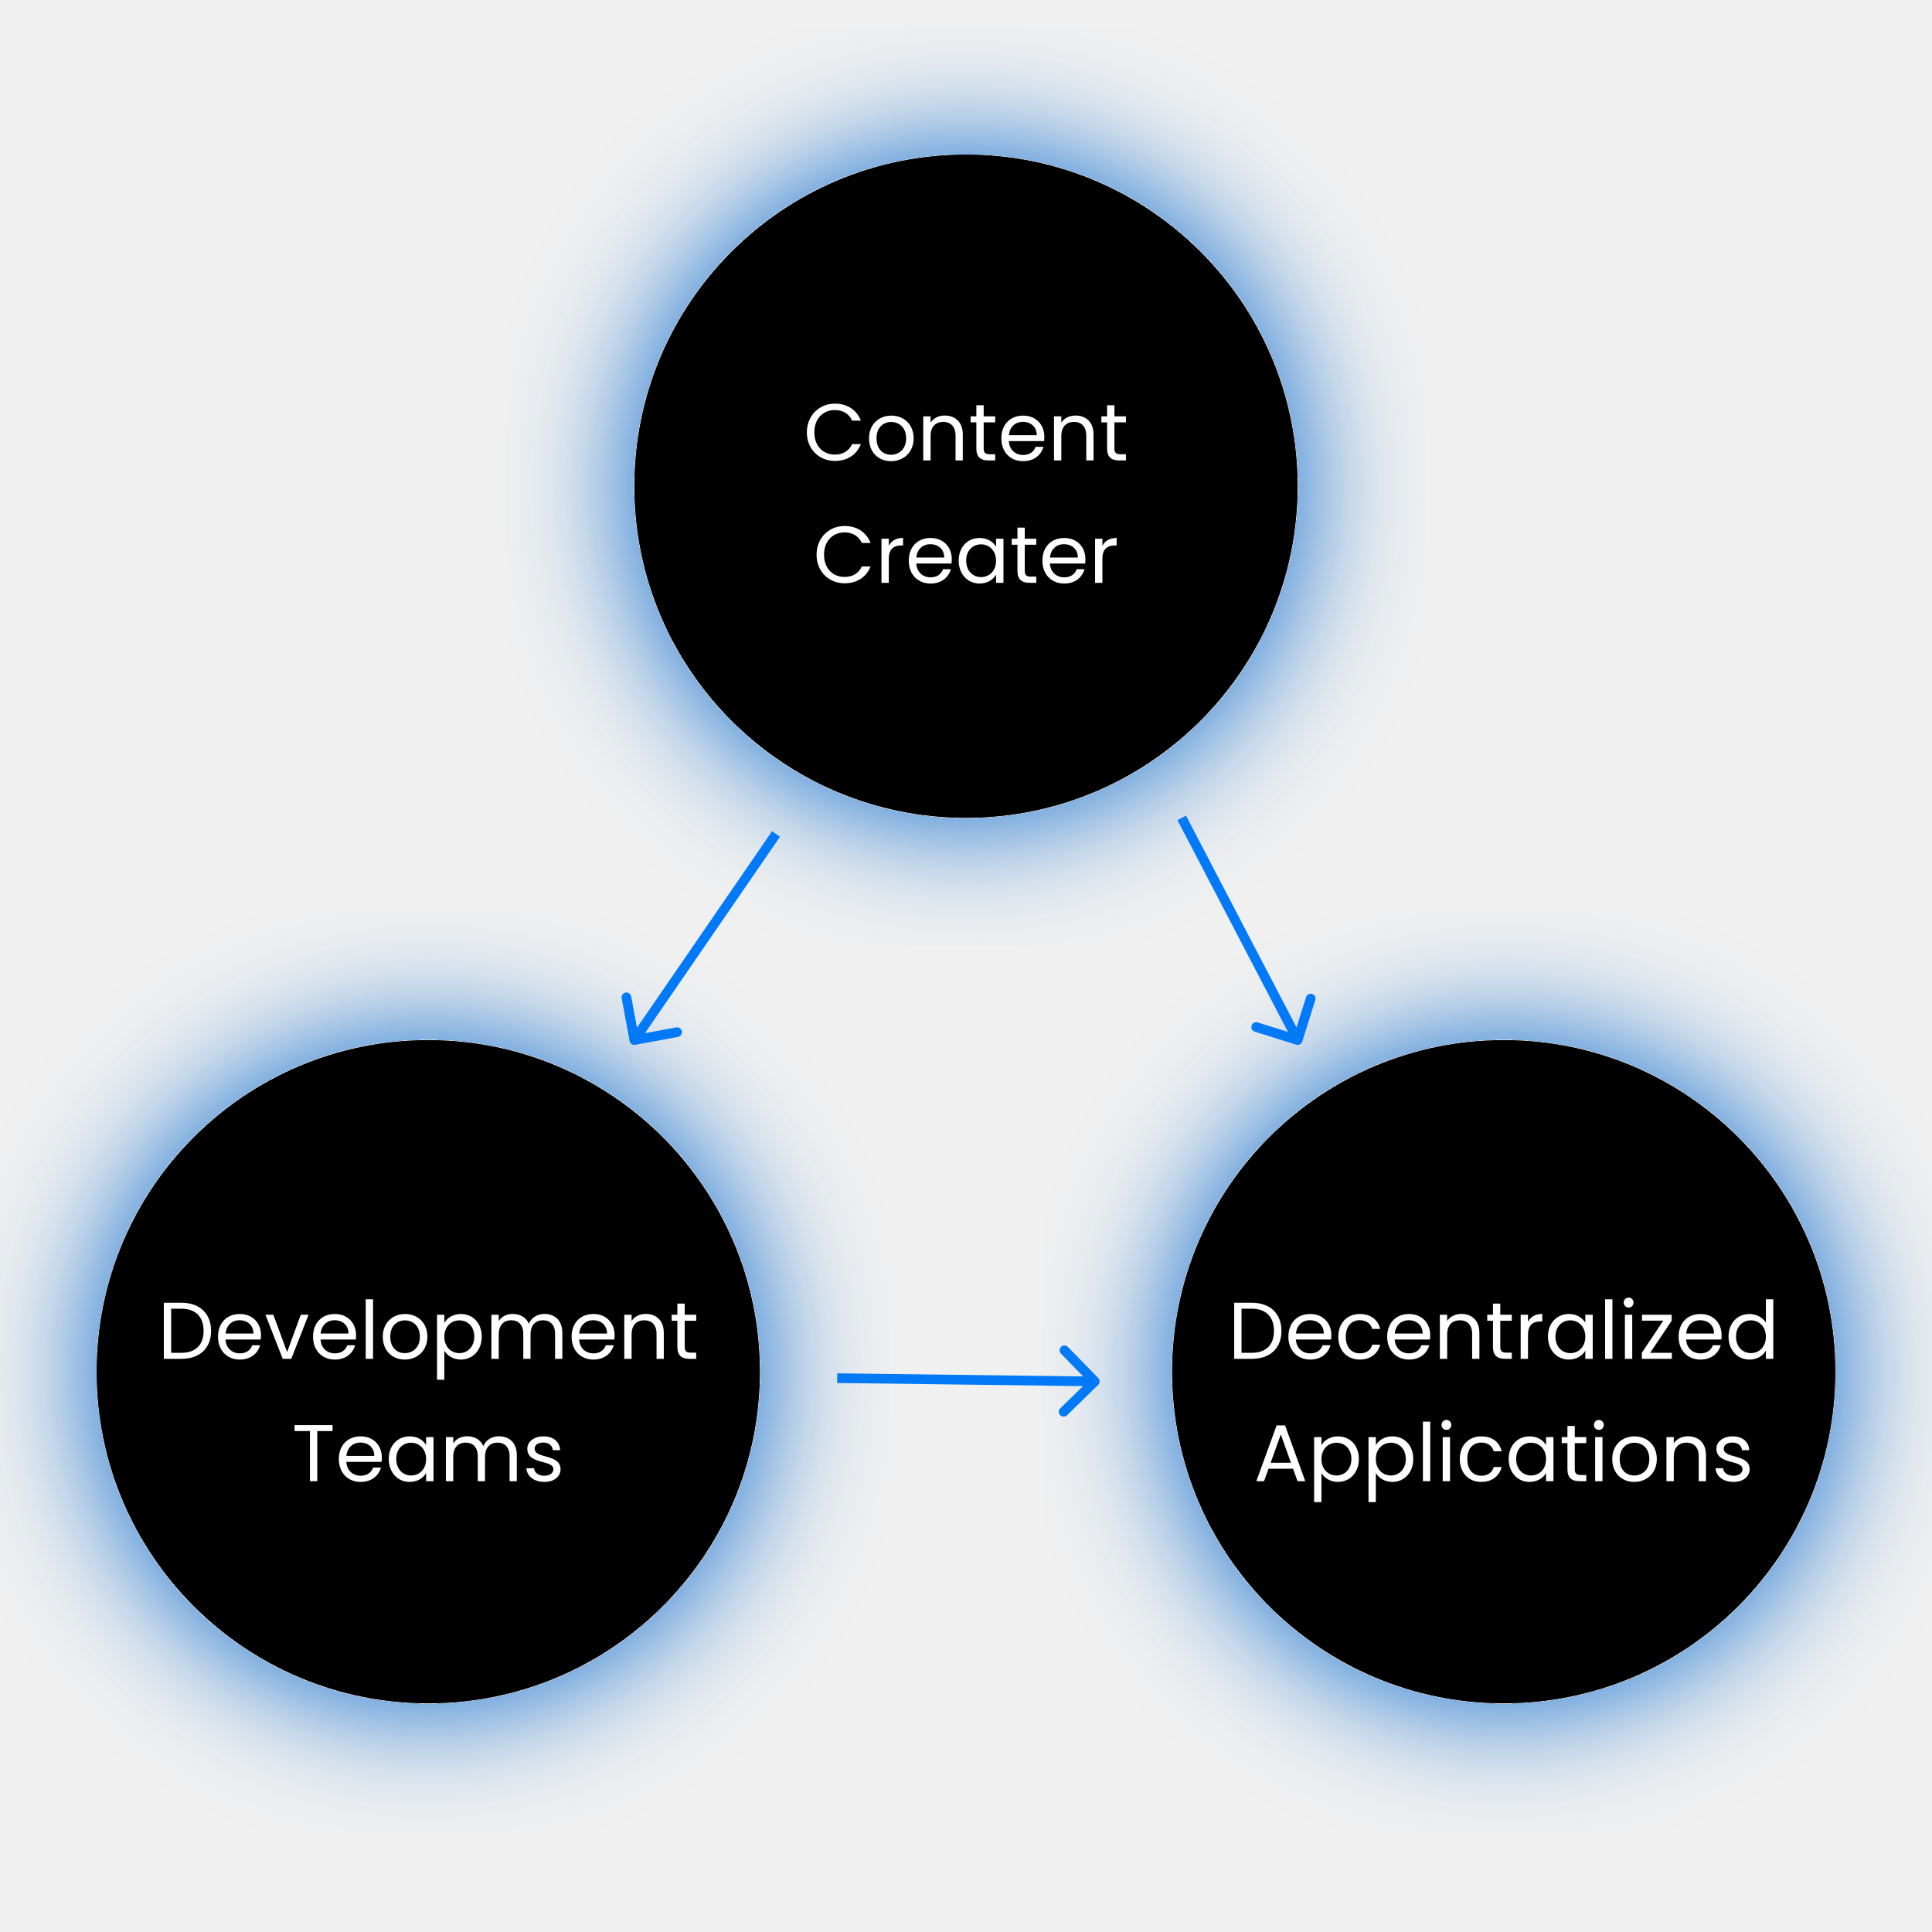
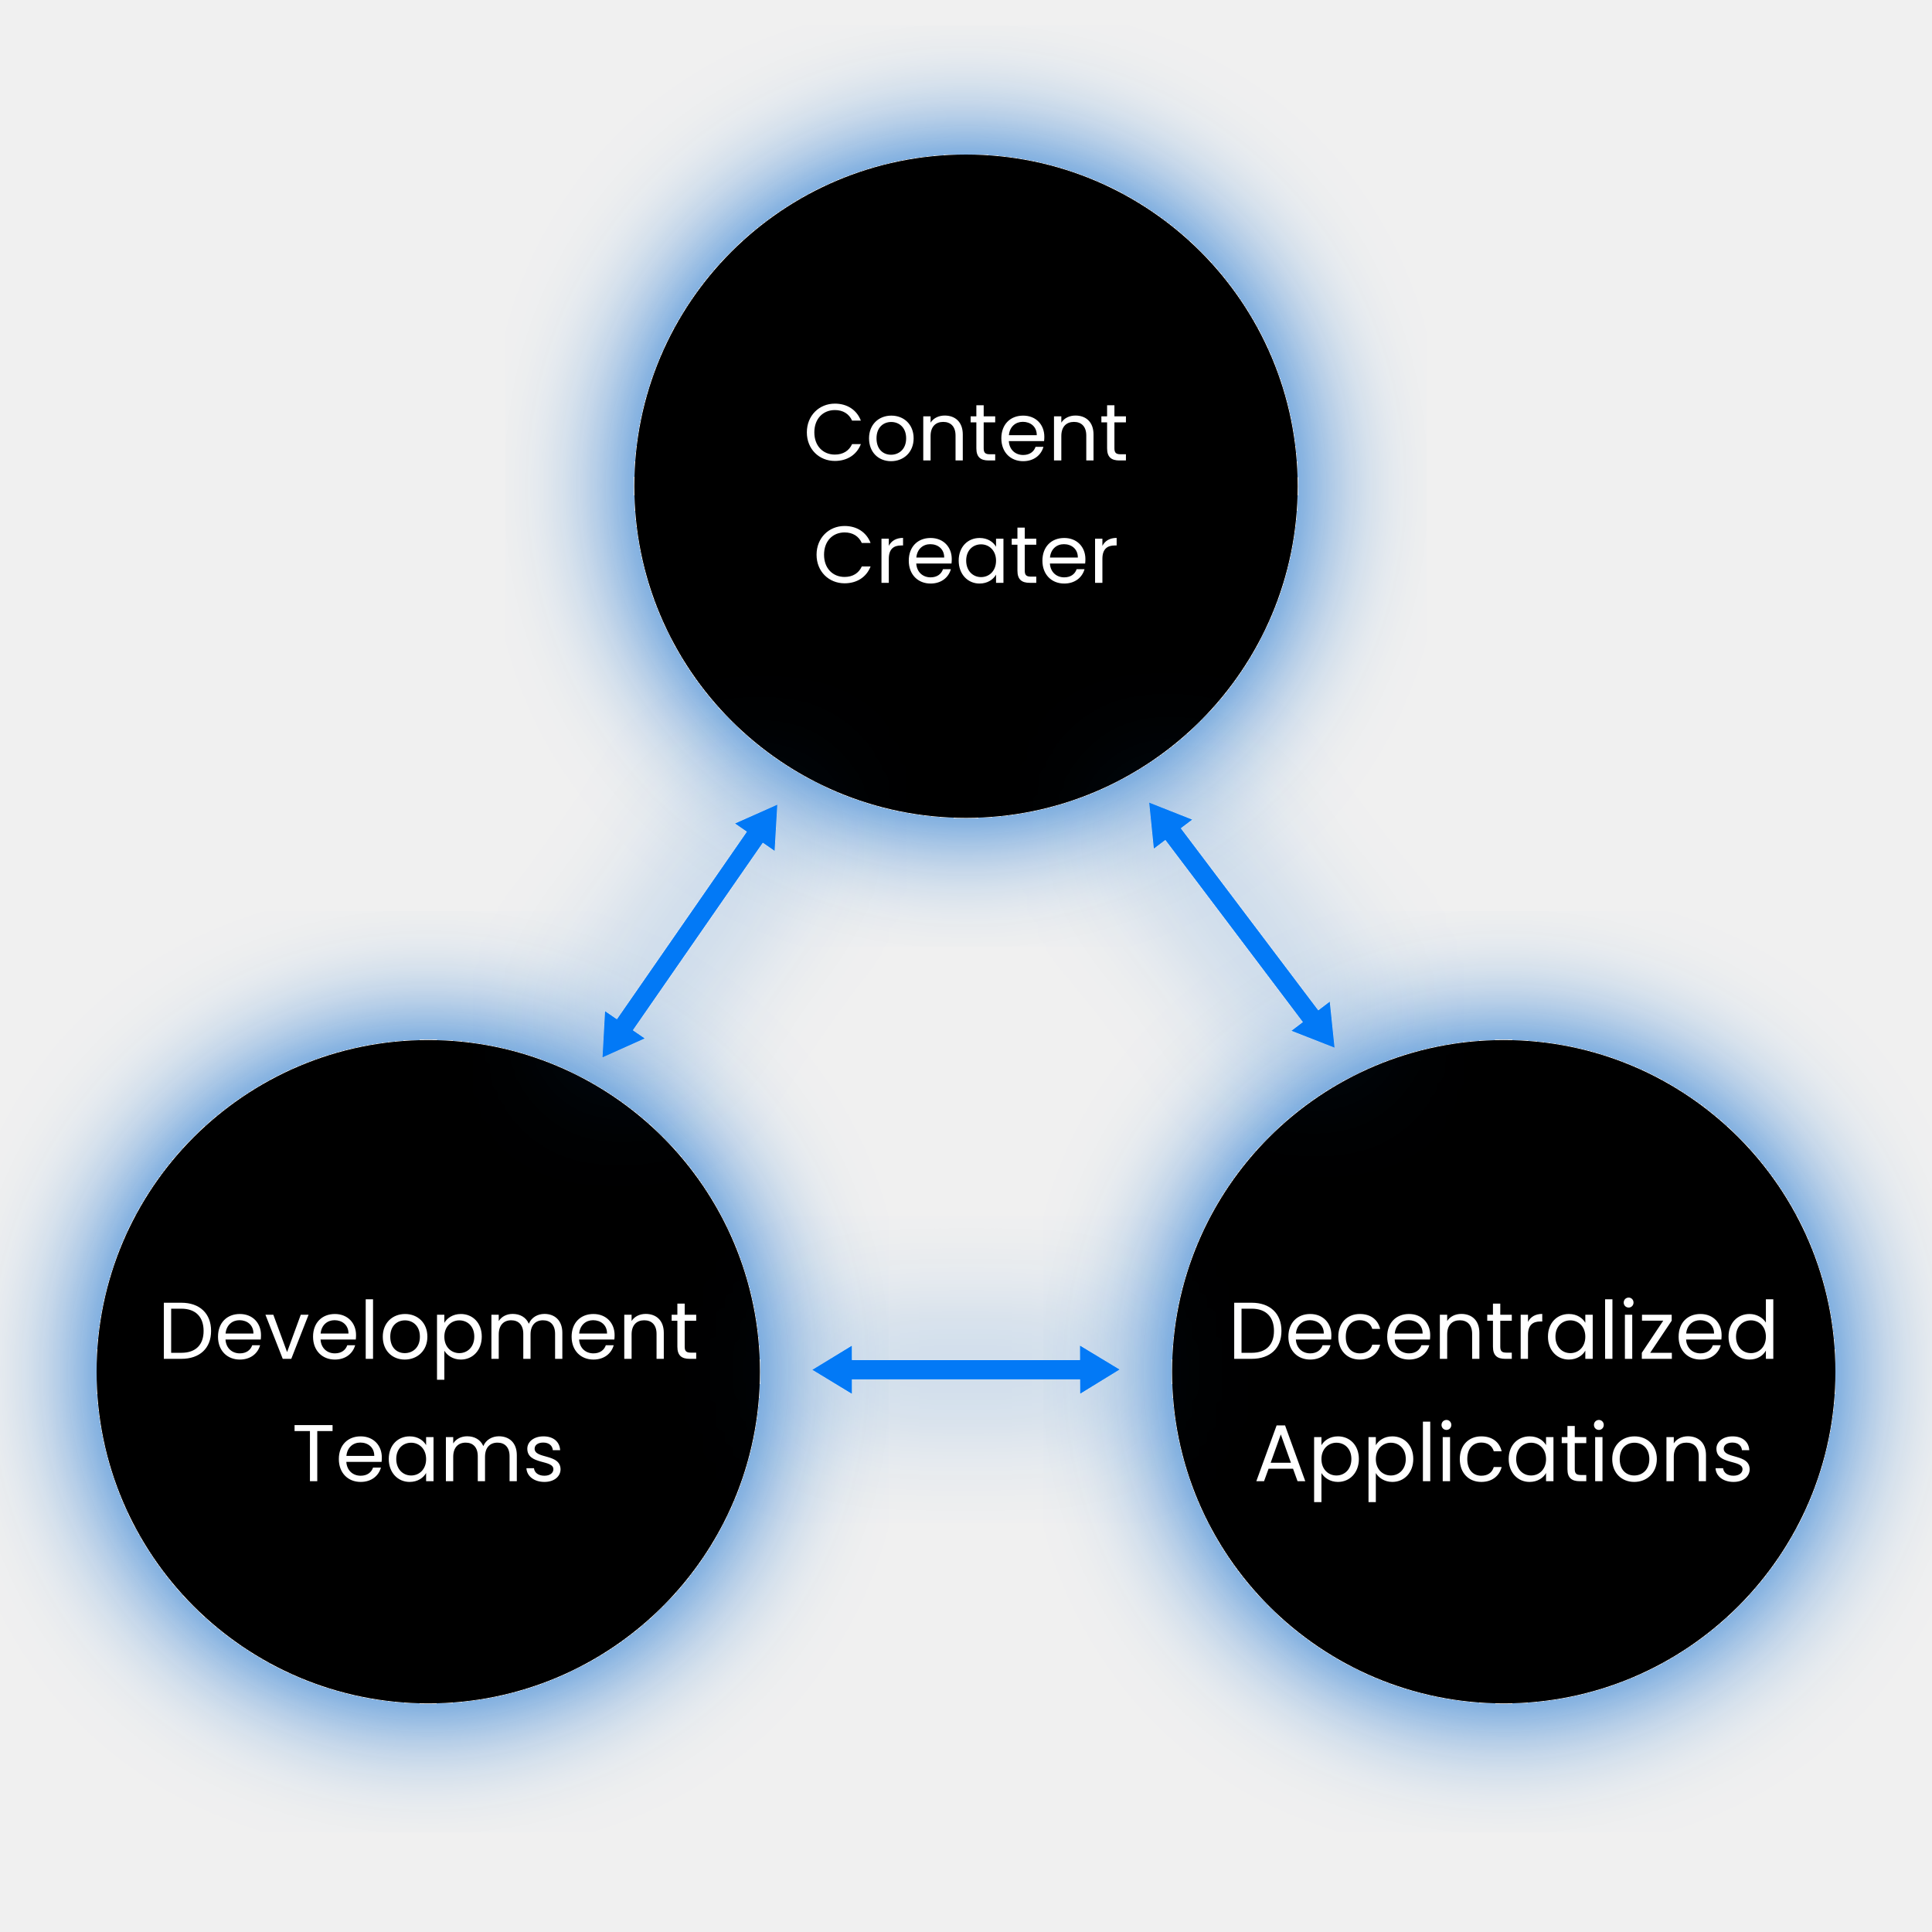
<svg xmlns="http://www.w3.org/2000/svg" width="600" height="600" viewBox="0 0 600 600" fill="none">
  <g clip-path="url(#clip0_8_2)">
    <g filter="url(#filter0_d_8_2)">
      <circle cx="467" cy="426" r="103" fill="black" />
    </g>
    <path d="M388.718 404.575H383.293V422H388.718C394.443 422 397.968 418.725 397.968 413.325C397.968 407.925 394.443 404.575 388.718 404.575ZM385.568 420.125V406.425H388.718C393.268 406.425 395.643 409.075 395.643 413.325C395.643 417.575 393.268 420.125 388.718 420.125H385.568ZM406.793 410C409.143 410 411.143 411.475 411.118 414.15H402.468C402.718 411.475 404.568 410 406.793 410ZM413.193 417.775H410.743C410.243 419.25 408.943 420.3 406.893 420.3C404.568 420.3 402.618 418.775 402.443 416H413.393C413.443 415.525 413.468 415.125 413.468 414.625C413.468 410.875 410.868 408.075 406.893 408.075C402.893 408.075 400.118 410.8 400.118 415.125C400.118 419.475 402.993 422.225 406.893 422.225C410.293 422.225 412.493 420.275 413.193 417.775ZM415.621 415.125C415.621 419.475 418.396 422.225 422.296 422.225C425.696 422.225 427.921 420.325 428.621 417.6H426.171C425.671 419.325 424.321 420.3 422.296 420.3C419.796 420.3 417.946 418.525 417.946 415.125C417.946 411.775 419.796 410 422.296 410C424.321 410 425.696 411.05 426.171 412.7H428.621C427.921 409.825 425.696 408.075 422.296 408.075C418.396 408.075 415.621 410.825 415.621 415.125ZM437.482 410C439.832 410 441.832 411.475 441.807 414.15H433.157C433.407 411.475 435.257 410 437.482 410ZM443.882 417.775H441.432C440.932 419.25 439.632 420.3 437.582 420.3C435.257 420.3 433.307 418.775 433.132 416H444.082C444.132 415.525 444.157 415.125 444.157 414.625C444.157 410.875 441.557 408.075 437.582 408.075C433.582 408.075 430.807 410.8 430.807 415.125C430.807 419.475 433.682 422.225 437.582 422.225C440.982 422.225 443.182 420.275 443.882 417.775ZM457.185 422H459.435V413.925C459.435 410 457.01 408.05 453.835 408.05C451.985 408.05 450.335 408.825 449.435 410.25V408.3H447.16V422H449.435V414.425C449.435 411.475 451.035 410.025 453.36 410.025C455.66 410.025 457.185 411.45 457.185 414.25V422ZM463.651 418.25C463.651 421 465.026 422 467.451 422H469.501V420.075H467.826C466.426 420.075 465.926 419.6 465.926 418.25V410.175H469.501V408.3H465.926V404.85H463.651V408.3H461.876V410.175H463.651V418.25ZM474.533 414.55C474.533 411.375 476.183 410.4 478.358 410.4H478.958V408.05C476.783 408.05 475.308 409 474.533 410.525V408.3H472.258V422H474.533V414.55ZM480.734 415.1C480.734 419.35 483.559 422.225 487.209 422.225C489.734 422.225 491.509 420.925 492.334 419.45V422H494.634V408.3H492.334V410.8C491.534 409.375 489.784 408.075 487.234 408.075C483.559 408.075 480.734 410.825 480.734 415.1ZM492.334 415.125C492.334 418.35 490.184 420.225 487.684 420.225C485.184 420.225 483.059 418.325 483.059 415.1C483.059 411.875 485.184 410.05 487.684 410.05C490.184 410.05 492.334 411.95 492.334 415.125ZM498.478 422H500.753V403.5H498.478V422ZM504.631 422H506.906V408.3H504.631V422ZM505.806 406.075C506.631 406.075 507.306 405.4 507.306 404.525C507.306 403.65 506.631 402.975 505.806 402.975C504.931 402.975 504.256 403.65 504.256 404.525C504.256 405.4 504.931 406.075 505.806 406.075ZM519.158 408.3H509.933V410.15H516.533L509.883 420.125V422H519.208V420.125H512.483L519.158 410.15V408.3ZM527.985 410C530.335 410 532.335 411.475 532.31 414.15H523.66C523.91 411.475 525.76 410 527.985 410ZM534.385 417.775H531.935C531.435 419.25 530.135 420.3 528.085 420.3C525.76 420.3 523.81 418.775 523.635 416H534.585C534.635 415.525 534.66 415.125 534.66 414.625C534.66 410.875 532.06 408.075 528.085 408.075C524.085 408.075 521.31 410.8 521.31 415.125C521.31 419.475 524.185 422.225 528.085 422.225C531.485 422.225 533.685 420.275 534.385 417.775ZM536.813 415.1C536.813 419.35 539.638 422.225 543.313 422.225C545.813 422.225 547.588 420.95 548.413 419.425V422H550.713V403.5H548.413V410.75C547.463 409.175 545.488 408.075 543.338 408.075C539.638 408.075 536.813 410.825 536.813 415.1ZM548.413 415.125C548.413 418.35 546.263 420.225 543.763 420.225C541.263 420.225 539.138 418.325 539.138 415.1C539.138 411.875 541.263 410.05 543.763 410.05C546.263 410.05 548.413 411.95 548.413 415.125ZM402.964 460H405.364L399.089 442.675H396.464L390.164 460H392.564L393.964 456.125H401.564L402.964 460ZM400.914 454.275H394.614L397.764 445.475L400.914 454.275ZM410.385 448.825V446.3H408.11V466.5H410.385V457.475C411.235 458.875 413.01 460.225 415.51 460.225C419.185 460.225 422.01 457.35 422.01 453.1C422.01 448.825 419.185 446.075 415.51 446.075C413.01 446.075 411.21 447.375 410.385 448.825ZM419.685 453.1C419.685 456.325 417.56 458.225 415.035 458.225C412.56 458.225 410.385 456.35 410.385 453.125C410.385 449.95 412.56 448.05 415.035 448.05C417.56 448.05 419.685 449.875 419.685 453.1ZM427.279 448.825V446.3H425.004V466.5H427.279V457.475C428.129 458.875 429.904 460.225 432.404 460.225C436.079 460.225 438.904 457.35 438.904 453.1C438.904 448.825 436.079 446.075 432.404 446.075C429.904 446.075 428.104 447.375 427.279 448.825ZM436.579 453.1C436.579 456.325 434.454 458.225 431.929 458.225C429.454 458.225 427.279 456.35 427.279 453.125C427.279 449.95 429.454 448.05 431.929 448.05C434.454 448.05 436.579 449.875 436.579 453.1ZM441.899 460H444.174V441.5H441.899V460ZM448.051 460H450.326V446.3H448.051V460ZM449.226 444.075C450.051 444.075 450.726 443.4 450.726 442.525C450.726 441.65 450.051 440.975 449.226 440.975C448.351 440.975 447.676 441.65 447.676 442.525C447.676 443.4 448.351 444.075 449.226 444.075ZM453.353 453.125C453.353 457.475 456.128 460.225 460.028 460.225C463.428 460.225 465.653 458.325 466.353 455.6H463.903C463.403 457.325 462.053 458.3 460.028 458.3C457.528 458.3 455.678 456.525 455.678 453.125C455.678 449.775 457.528 448 460.028 448C462.053 448 463.428 449.05 463.903 450.7H466.353C465.653 447.825 463.428 446.075 460.028 446.075C456.128 446.075 453.353 448.825 453.353 453.125ZM468.539 453.1C468.539 457.35 471.364 460.225 475.014 460.225C477.539 460.225 479.314 458.925 480.139 457.45V460H482.439V446.3H480.139V448.8C479.339 447.375 477.589 446.075 475.039 446.075C471.364 446.075 468.539 448.825 468.539 453.1ZM480.139 453.125C480.139 456.35 477.989 458.225 475.489 458.225C472.989 458.225 470.864 456.325 470.864 453.1C470.864 449.875 472.989 448.05 475.489 448.05C477.989 448.05 480.139 449.95 480.139 453.125ZM486.783 456.25C486.783 459 488.158 460 490.583 460H492.633V458.075H490.958C489.558 458.075 489.058 457.6 489.058 456.25V448.175H492.633V446.3H489.058V442.85H486.783V446.3H485.008V448.175H486.783V456.25ZM495.39 460H497.665V446.3H495.39V460ZM496.565 444.075C497.39 444.075 498.065 443.4 498.065 442.525C498.065 441.65 497.39 440.975 496.565 440.975C495.69 440.975 495.015 441.65 495.015 442.525C495.015 443.4 495.69 444.075 496.565 444.075ZM514.542 453.125C514.542 448.8 511.517 446.075 507.617 446.075C503.742 446.075 500.692 448.8 500.692 453.125C500.692 457.475 503.642 460.225 507.517 460.225C511.417 460.225 514.542 457.475 514.542 453.125ZM503.017 453.125C503.017 449.675 505.192 448.05 507.592 448.05C509.942 448.05 512.217 449.675 512.217 453.125C512.217 456.6 509.892 458.225 507.517 458.225C505.142 458.225 503.017 456.6 503.017 453.125ZM527.558 460H529.808V451.925C529.808 448 527.383 446.05 524.208 446.05C522.358 446.05 520.708 446.825 519.808 448.25V446.3H517.533V460H519.808V452.425C519.808 449.475 521.408 448.025 523.733 448.025C526.033 448.025 527.558 449.45 527.558 452.25V460ZM543.375 456.275C543.275 451.375 535.325 453.15 535.325 449.9C535.325 448.8 536.325 448 538 448C539.825 448 540.875 449 540.975 450.375H543.25C543.1 447.7 541.1 446.075 538.075 446.075C535.025 446.075 533.05 447.8 533.05 449.9C533.05 455 541.15 453.225 541.15 456.275C541.15 457.4 540.15 458.3 538.35 458.3C536.425 458.3 535.25 457.3 535.125 455.975H532.775C532.925 458.475 535.175 460.225 538.375 460.225C541.4 460.225 543.375 458.525 543.375 456.275Z" fill="white" />
    <g filter="url(#filter1_d_8_2)">
      <circle cx="133" cy="426" r="103" fill="black" />
      <path d="M56.305 404.575H50.88V422H56.305C62.03 422 65.555 418.725 65.555 413.325C65.555 407.925 62.03 404.575 56.305 404.575ZM53.155 420.125V406.425H56.305C60.855 406.425 63.23 409.075 63.23 413.325C63.23 417.575 60.855 420.125 56.305 420.125H53.155ZM74.38 410C76.73 410 78.73 411.475 78.705 414.15H70.055C70.305 411.475 72.155 410 74.38 410ZM80.78 417.775H78.33C77.83 419.25 76.53 420.3 74.48 420.3C72.155 420.3 70.205 418.775 70.03 416H80.98C81.03 415.525 81.055 415.125 81.055 414.625C81.055 410.875 78.455 408.075 74.48 408.075C70.48 408.075 67.705 410.8 67.705 415.125C67.705 419.475 70.58 422.225 74.48 422.225C77.88 422.225 80.08 420.275 80.78 417.775ZM82.433 408.3L87.808 422H90.458L95.833 408.3H93.408L89.158 419.9L84.883 408.3H82.433ZM103.897 410C106.247 410 108.247 411.475 108.222 414.15H99.572C99.822 411.475 101.672 410 103.897 410ZM110.297 417.775H107.847C107.347 419.25 106.047 420.3 103.997 420.3C101.672 420.3 99.722 418.775 99.547 416H110.497C110.547 415.525 110.572 415.125 110.572 414.625C110.572 410.875 107.972 408.075 103.997 408.075C99.997 408.075 97.222 410.8 97.222 415.125C97.222 419.475 100.097 422.225 103.997 422.225C107.397 422.225 109.597 420.275 110.297 417.775ZM113.575 422H115.85V403.5H113.575V422ZM132.727 415.125C132.727 410.8 129.702 408.075 125.802 408.075C121.927 408.075 118.877 410.8 118.877 415.125C118.877 419.475 121.827 422.225 125.702 422.225C129.602 422.225 132.727 419.475 132.727 415.125ZM121.202 415.125C121.202 411.675 123.377 410.05 125.777 410.05C128.127 410.05 130.402 411.675 130.402 415.125C130.402 418.6 128.077 420.225 125.702 420.225C123.327 420.225 121.202 418.6 121.202 415.125ZM137.993 410.825V408.3H135.718V428.5H137.993V419.475C138.843 420.875 140.618 422.225 143.118 422.225C146.793 422.225 149.618 419.35 149.618 415.1C149.618 410.825 146.793 408.075 143.118 408.075C140.618 408.075 138.818 409.375 137.993 410.825ZM147.293 415.1C147.293 418.325 145.168 420.225 142.643 420.225C140.168 420.225 137.993 418.35 137.993 415.125C137.993 411.95 140.168 410.05 142.643 410.05C145.168 410.05 147.293 411.875 147.293 415.1ZM172.388 422H174.638V413.925C174.638 410 172.213 408.05 169.088 408.05C166.988 408.05 165.038 409.125 164.238 411.1C163.338 409.05 161.463 408.05 159.213 408.05C157.413 408.05 155.788 408.825 154.888 410.275V408.3H152.613V422H154.888V414.45C154.888 411.5 156.463 410.025 158.763 410.025C161.013 410.025 162.513 411.45 162.513 414.25V422H164.763V414.45C164.763 411.5 166.338 410.025 168.638 410.025C170.888 410.025 172.388 411.45 172.388 414.25V422ZM184.195 410C186.545 410 188.545 411.475 188.52 414.15H179.87C180.12 411.475 181.97 410 184.195 410ZM190.595 417.775H188.145C187.645 419.25 186.345 420.3 184.295 420.3C181.97 420.3 180.02 418.775 179.845 416H190.795C190.845 415.525 190.87 415.125 190.87 414.625C190.87 410.875 188.27 408.075 184.295 408.075C180.295 408.075 177.52 410.8 177.52 415.125C177.52 419.475 180.395 422.225 184.295 422.225C187.695 422.225 189.895 420.275 190.595 417.775ZM203.898 422H206.148V413.925C206.148 410 203.723 408.05 200.548 408.05C198.698 408.05 197.048 408.825 196.148 410.25V408.3H193.873V422H196.148V414.425C196.148 411.475 197.748 410.025 200.073 410.025C202.373 410.025 203.898 411.45 203.898 414.25V422ZM210.364 418.25C210.364 421 211.739 422 214.164 422H216.214V420.075H214.539C213.139 420.075 212.639 419.6 212.639 418.25V410.175H216.214V408.3H212.639V404.85H210.364V408.3H208.589V410.175H210.364V418.25ZM91.479 444.425H96.254V460H98.529V444.425H103.279V442.575H91.479V444.425ZM111.905 448C114.255 448 116.255 449.475 116.23 452.15H107.58C107.83 449.475 109.68 448 111.905 448ZM118.305 455.775H115.855C115.355 457.25 114.055 458.3 112.005 458.3C109.68 458.3 107.73 456.775 107.555 454H118.505C118.555 453.525 118.58 453.125 118.58 452.625C118.58 448.875 115.98 446.075 112.005 446.075C108.005 446.075 105.23 448.8 105.23 453.125C105.23 457.475 108.105 460.225 112.005 460.225C115.405 460.225 117.605 458.275 118.305 455.775ZM120.733 453.1C120.733 457.35 123.558 460.225 127.208 460.225C129.733 460.225 131.508 458.925 132.333 457.45V460H134.633V446.3H132.333V448.8C131.533 447.375 129.783 446.075 127.233 446.075C123.558 446.075 120.733 448.825 120.733 453.1ZM132.333 453.125C132.333 456.35 130.183 458.225 127.683 458.225C125.183 458.225 123.058 456.325 123.058 453.1C123.058 449.875 125.183 448.05 127.683 448.05C130.183 448.05 132.333 449.95 132.333 453.125ZM158.252 460H160.502V451.925C160.502 448 158.077 446.05 154.952 446.05C152.852 446.05 150.902 447.125 150.102 449.1C149.202 447.05 147.327 446.05 145.077 446.05C143.277 446.05 141.652 446.825 140.752 448.275V446.3H138.477V460H140.752V452.45C140.752 449.5 142.327 448.025 144.627 448.025C146.877 448.025 148.377 449.45 148.377 452.25V460H150.627V452.45C150.627 449.5 152.202 448.025 154.502 448.025C156.752 448.025 158.252 449.45 158.252 452.25V460ZM174.084 456.275C173.984 451.375 166.034 453.15 166.034 449.9C166.034 448.8 167.034 448 168.709 448C170.534 448 171.584 449 171.684 450.375H173.959C173.809 447.7 171.809 446.075 168.784 446.075C165.734 446.075 163.759 447.8 163.759 449.9C163.759 455 171.859 453.225 171.859 456.275C171.859 457.4 170.859 458.3 169.059 458.3C167.134 458.3 165.959 457.3 165.834 455.975H163.484C163.634 458.475 165.884 460.225 169.084 460.225C172.109 460.225 174.084 458.525 174.084 456.275Z" fill="white" />
    </g>
    <g filter="url(#filter2_d_8_2)">
      <circle cx="300" cy="151" r="103" fill="black" />
      <path d="M250.575 134.275C250.575 139.5 254.4 143.15 259.275 143.15C263.05 143.15 266.05 141.275 267.35 137.925H264.625C263.675 140 261.825 141.175 259.275 141.175C255.625 141.175 252.9 138.525 252.9 134.275C252.9 130 255.625 127.35 259.275 127.35C261.825 127.35 263.675 128.525 264.625 130.625H267.35C266.05 127.25 263.05 125.35 259.275 125.35C254.4 125.35 250.575 129.05 250.575 134.275ZM283.736 136.125C283.736 131.8 280.711 129.075 276.811 129.075C272.936 129.075 269.886 131.8 269.886 136.125C269.886 140.475 272.836 143.225 276.711 143.225C280.611 143.225 283.736 140.475 283.736 136.125ZM272.211 136.125C272.211 132.675 274.386 131.05 276.786 131.05C279.136 131.05 281.411 132.675 281.411 136.125C281.411 139.6 279.086 141.225 276.711 141.225C274.336 141.225 272.211 139.6 272.211 136.125ZM296.752 143H299.002V134.925C299.002 131 296.577 129.05 293.402 129.05C291.552 129.05 289.902 129.825 289.002 131.25V129.3H286.727V143H289.002V135.425C289.002 132.475 290.602 131.025 292.927 131.025C295.227 131.025 296.752 132.45 296.752 135.25V143ZM303.218 139.25C303.218 142 304.593 143 307.018 143H309.068V141.075H307.393C305.993 141.075 305.493 140.6 305.493 139.25V131.175H309.068V129.3H305.493V125.85H303.218V129.3H301.443V131.175H303.218V139.25ZM317.65 131C320 131 322 132.475 321.975 135.15H313.325C313.575 132.475 315.425 131 317.65 131ZM324.05 138.775H321.6C321.1 140.25 319.8 141.3 317.75 141.3C315.425 141.3 313.475 139.775 313.3 137H324.25C324.3 136.525 324.325 136.125 324.325 135.625C324.325 131.875 321.725 129.075 317.75 129.075C313.75 129.075 310.975 131.8 310.975 136.125C310.975 140.475 313.85 143.225 317.75 143.225C321.15 143.225 323.35 141.275 324.05 138.775ZM337.353 143H339.603V134.925C339.603 131 337.178 129.05 334.003 129.05C332.153 129.05 330.503 129.825 329.603 131.25V129.3H327.328V143H329.603V135.425C329.603 132.475 331.203 131.025 333.528 131.025C335.828 131.025 337.353 132.45 337.353 135.25V143ZM343.819 139.25C343.819 142 345.194 143 347.619 143H349.669V141.075H347.994C346.594 141.075 346.094 140.6 346.094 139.25V131.175H349.669V129.3H346.094V125.85H343.819V129.3H342.044V131.175H343.819V139.25ZM253.59 172.275C253.59 177.5 257.415 181.15 262.29 181.15C266.065 181.15 269.065 179.275 270.365 175.925H267.64C266.69 178 264.84 179.175 262.29 179.175C258.64 179.175 255.915 176.525 255.915 172.275C255.915 168 258.64 165.35 262.29 165.35C264.84 165.35 266.69 166.525 267.64 168.625H270.365C269.065 165.25 266.065 163.35 262.29 163.35C257.415 163.35 253.59 167.05 253.59 172.275ZM276.026 173.55C276.026 170.375 277.676 169.4 279.851 169.4H280.451V167.05C278.276 167.05 276.801 168 276.026 169.525V167.3H273.751V181H276.026V173.55ZM288.902 169C291.252 169 293.252 170.475 293.227 173.15H284.577C284.827 170.475 286.677 169 288.902 169ZM295.302 176.775H292.852C292.352 178.25 291.052 179.3 289.002 179.3C286.677 179.3 284.727 177.775 284.552 175H295.502C295.552 174.525 295.577 174.125 295.577 173.625C295.577 169.875 292.977 167.075 289.002 167.075C285.002 167.075 282.227 169.8 282.227 174.125C282.227 178.475 285.102 181.225 289.002 181.225C292.402 181.225 294.602 179.275 295.302 176.775ZM297.73 174.1C297.73 178.35 300.555 181.225 304.205 181.225C306.73 181.225 308.505 179.925 309.33 178.45V181H311.63V167.3H309.33V169.8C308.53 168.375 306.78 167.075 304.23 167.075C300.555 167.075 297.73 169.825 297.73 174.1ZM309.33 174.125C309.33 177.35 307.18 179.225 304.68 179.225C302.18 179.225 300.055 177.325 300.055 174.1C300.055 170.875 302.18 169.05 304.68 169.05C307.18 169.05 309.33 170.95 309.33 174.125ZM315.975 177.25C315.975 180 317.35 181 319.775 181H321.825V179.075H320.15C318.75 179.075 318.25 178.6 318.25 177.25V169.175H321.825V167.3H318.25V163.85H315.975V167.3H314.2V169.175H315.975V177.25ZM330.406 169C332.756 169 334.756 170.475 334.731 173.15H326.081C326.331 170.475 328.181 169 330.406 169ZM336.806 176.775H334.356C333.856 178.25 332.556 179.3 330.506 179.3C328.181 179.3 326.231 177.775 326.056 175H337.006C337.056 174.525 337.081 174.125 337.081 173.625C337.081 169.875 334.481 167.075 330.506 167.075C326.506 167.075 323.731 169.8 323.731 174.125C323.731 178.475 326.606 181.225 330.506 181.225C333.906 181.225 336.106 179.275 336.806 176.775ZM342.359 173.55C342.359 170.375 344.009 169.4 346.184 169.4H346.784V167.05C344.609 167.05 343.134 168 342.359 169.525V167.3H340.084V181H342.359V173.55Z" fill="white" />
    </g>
-     <path d="M195.525 323.273C195.676 324.088 196.459 324.626 197.273 324.475L210.547 322.017C211.362 321.866 211.9 321.083 211.749 320.269C211.598 319.454 210.816 318.916 210.001 319.067L198.202 321.252L196.017 309.453C195.866 308.638 195.083 308.1 194.269 308.251C193.454 308.402 192.916 309.184 193.067 309.999L195.525 323.273ZM239.764 258.15L195.764 322.15L198.236 323.85L242.236 259.85L239.764 258.15Z" fill="#0279F6" />
-     <path d="M402.55 324.431C403.341 324.679 404.183 324.24 404.431 323.45L408.479 310.571C408.727 309.781 408.288 308.938 407.497 308.69C406.707 308.442 405.865 308.881 405.617 309.671L402.019 321.119L390.571 317.521C389.781 317.273 388.938 317.712 388.69 318.503C388.442 319.293 388.881 320.135 389.671 320.383L402.55 324.431ZM365.67 254.694L401.67 323.694L404.33 322.306L368.33 253.306L365.67 254.694Z" fill="#0279F6" />
-     <path d="M341.047 430.087C341.64 429.508 341.652 428.559 341.074 427.966L331.649 418.3C331.071 417.706 330.121 417.694 329.528 418.273C328.935 418.851 328.923 419.801 329.501 420.394L337.879 428.986L329.287 437.363C328.694 437.941 328.682 438.891 329.26 439.484C329.838 440.077 330.788 440.089 331.381 439.511L341.047 430.087ZM259.981 429.5L339.981 430.513L340.019 427.513L260.019 426.5L259.981 429.5Z" fill="#0279F6" />
+     <g filter="url(#filter3_d_8_2)">
+       <line x1="192.856" y1="319.988" x2="236.201" y2="257.442" stroke="#0279F6" stroke-width="6" />
+       <path d="M241.394 249.903L240.564 264.247L228.266 255.741L241.394 249.903Z" fill="#0279F6" />
+       <path d="M187.116 328.374L187.903 314.026L200.229 322.497L187.116 328.374Z" fill="#0279F6" />
+     </g>
+     <g filter="url(#filter4_d_8_2)">
+       <line x1="337.537" y1="425.376" x2="261.44" y2="425.376" stroke="#0279F6" stroke-width="6" />
+       <path d="M252.285 425.402L264.548 417.914L264.562 432.867L252.285 425.402Z" fill="#0279F6" />
+       <path d="M347.699 425.318L335.458 432.843L335.4 417.887L347.699 425.318Z" fill="#0279F6" />
+     </g>
+     <g filter="url(#filter5_d_8_2)">
+       <line x1="408.283" y1="317.283" x2="362.431" y2="256.551" stroke="#0279F6" stroke-width="6" />
+       <path d="M356.895 249.26L370.26 254.535L358.334 263.556L356.895 249.26Z" fill="#0279F6" />
+       <path d="M414.453 325.358L401.071 320.123L412.972 311.065L414.453 325.358Z" fill="#0279F6" />
+     </g>
  </g>
  <defs>
    <filter id="filter0_d_8_2" x="324" y="283" width="286" height="286" filterUnits="userSpaceOnUse" color-interpolation-filters="sRGB">
      <feFlood flood-opacity="0" result="BackgroundImageFix" />
      <feColorMatrix in="SourceAlpha" type="matrix" values="0 0 0 0 0 0 0 0 0 0 0 0 0 0 0 0 0 0 127 0" result="hardAlpha" />
      <feOffset />
      <feGaussianBlur stdDeviation="20" />
      <feComposite in2="hardAlpha" operator="out" />
      <feColorMatrix type="matrix" values="0 0 0 0 0.012 0 0 0 0 0.4 0 0 0 0 0.808 0 0 0 1 0" />
      <feBlend mode="normal" in2="BackgroundImageFix" result="effect1_dropShadow_8_2" />
      <feBlend mode="normal" in="SourceGraphic" in2="effect1_dropShadow_8_2" result="shape" />
    </filter>
    <filter id="filter1_d_8_2" x="-10" y="283" width="286" height="286" filterUnits="userSpaceOnUse" color-interpolation-filters="sRGB">
      <feFlood flood-opacity="0" result="BackgroundImageFix" />
      <feColorMatrix in="SourceAlpha" type="matrix" values="0 0 0 0 0 0 0 0 0 0 0 0 0 0 0 0 0 0 127 0" result="hardAlpha" />
      <feOffset />
      <feGaussianBlur stdDeviation="20" />
      <feComposite in2="hardAlpha" operator="out" />
      <feColorMatrix type="matrix" values="0 0 0 0 0.012 0 0 0 0 0.4 0 0 0 0 0.808 0 0 0 1 0" />
      <feBlend mode="normal" in2="BackgroundImageFix" result="effect1_dropShadow_8_2" />
      <feBlend mode="normal" in="SourceGraphic" in2="effect1_dropShadow_8_2" result="shape" />
    </filter>
    <filter id="filter2_d_8_2" x="157" y="8" width="286" height="286" filterUnits="userSpaceOnUse" color-interpolation-filters="sRGB">
      <feFlood flood-opacity="0" result="BackgroundImageFix" />
      <feColorMatrix in="SourceAlpha" type="matrix" values="0 0 0 0 0 0 0 0 0 0 0 0 0 0 0 0 0 0 127 0" result="hardAlpha" />
      <feOffset />
      <feGaussianBlur stdDeviation="20" />
      <feComposite in2="hardAlpha" operator="out" />
      <feColorMatrix type="matrix" values="0 0 0 0 0.012 0 0 0 0 0.4 0 0 0 0 0.808 0 0 0 1 0" />
      <feBlend mode="normal" in2="BackgroundImageFix" result="effect1_dropShadow_8_2" />
      <feBlend mode="normal" in="SourceGraphic" in2="effect1_dropShadow_8_2" result="shape" />
    </filter>
+     <filter id="filter3_d_8_2" x="147.116" y="209.903" width="134.278" height="158.471" filterUnits="userSpaceOnUse" color-interpolation-filters="sRGB">
+       <feFlood flood-opacity="0" result="BackgroundImageFix" />
+       <feColorMatrix in="SourceAlpha" type="matrix" values="0 0 0 0 0 0 0 0 0 0 0 0 0 0 0 0 0 0 127 0" result="hardAlpha" />
+       <feOffset />
+       <feGaussianBlur stdDeviation="20" />
+       <feComposite in2="hardAlpha" operator="out" />
+       <feColorMatrix type="matrix" values="0 0 0 0 0.012 0 0 0 0 0.4 0 0 0 0 0.808 0 0 0 1 0" />
+       <feBlend mode="normal" in2="BackgroundImageFix" result="effect1_dropShadow_8_2" />
+       <feBlend mode="normal" in="SourceGraphic" in2="effect1_dropShadow_8_2" result="shape" />
+     </filter>
+     <filter id="filter4_d_8_2" x="212.285" y="377.887" width="175.413" height="94.981" filterUnits="userSpaceOnUse" color-interpolation-filters="sRGB">
+       <feFlood flood-opacity="0" result="BackgroundImageFix" />
+       <feColorMatrix in="SourceAlpha" type="matrix" values="0 0 0 0 0 0 0 0 0 0 0 0 0 0 0 0 0 0 127 0" result="hardAlpha" />
+       <feOffset />
+       <feGaussianBlur stdDeviation="20" />
+       <feComposite in2="hardAlpha" operator="out" />
+       <feColorMatrix type="matrix" values="0 0 0 0 0.012 0 0 0 0 0.4 0 0 0 0 0.808 0 0 0 1 0" />
+       <feBlend mode="normal" in2="BackgroundImageFix" result="effect1_dropShadow_8_2" />
+       <feBlend mode="normal" in="SourceGraphic" in2="effect1_dropShadow_8_2" result="shape" />
+     </filter>
+     <filter id="filter5_d_8_2" x="316.896" y="209.261" width="137.558" height="156.097" filterUnits="userSpaceOnUse" color-interpolation-filters="sRGB">
+       <feFlood flood-opacity="0" result="BackgroundImageFix" />
+       <feColorMatrix in="SourceAlpha" type="matrix" values="0 0 0 0 0 0 0 0 0 0 0 0 0 0 0 0 0 0 127 0" result="hardAlpha" />
+       <feOffset />
+       <feGaussianBlur stdDeviation="20" />
+       <feComposite in2="hardAlpha" operator="out" />
+       <feColorMatrix type="matrix" values="0 0 0 0 0.012 0 0 0 0 0.4 0 0 0 0 0.808 0 0 0 1 0" />
+       <feBlend mode="normal" in2="BackgroundImageFix" result="effect1_dropShadow_8_2" />
+       <feBlend mode="normal" in="SourceGraphic" in2="effect1_dropShadow_8_2" result="shape" />
+     </filter>
    <clipPath id="clip0_8_2">
      <rect width="600" height="600" fill="white" />
    </clipPath>
  </defs>
</svg>
